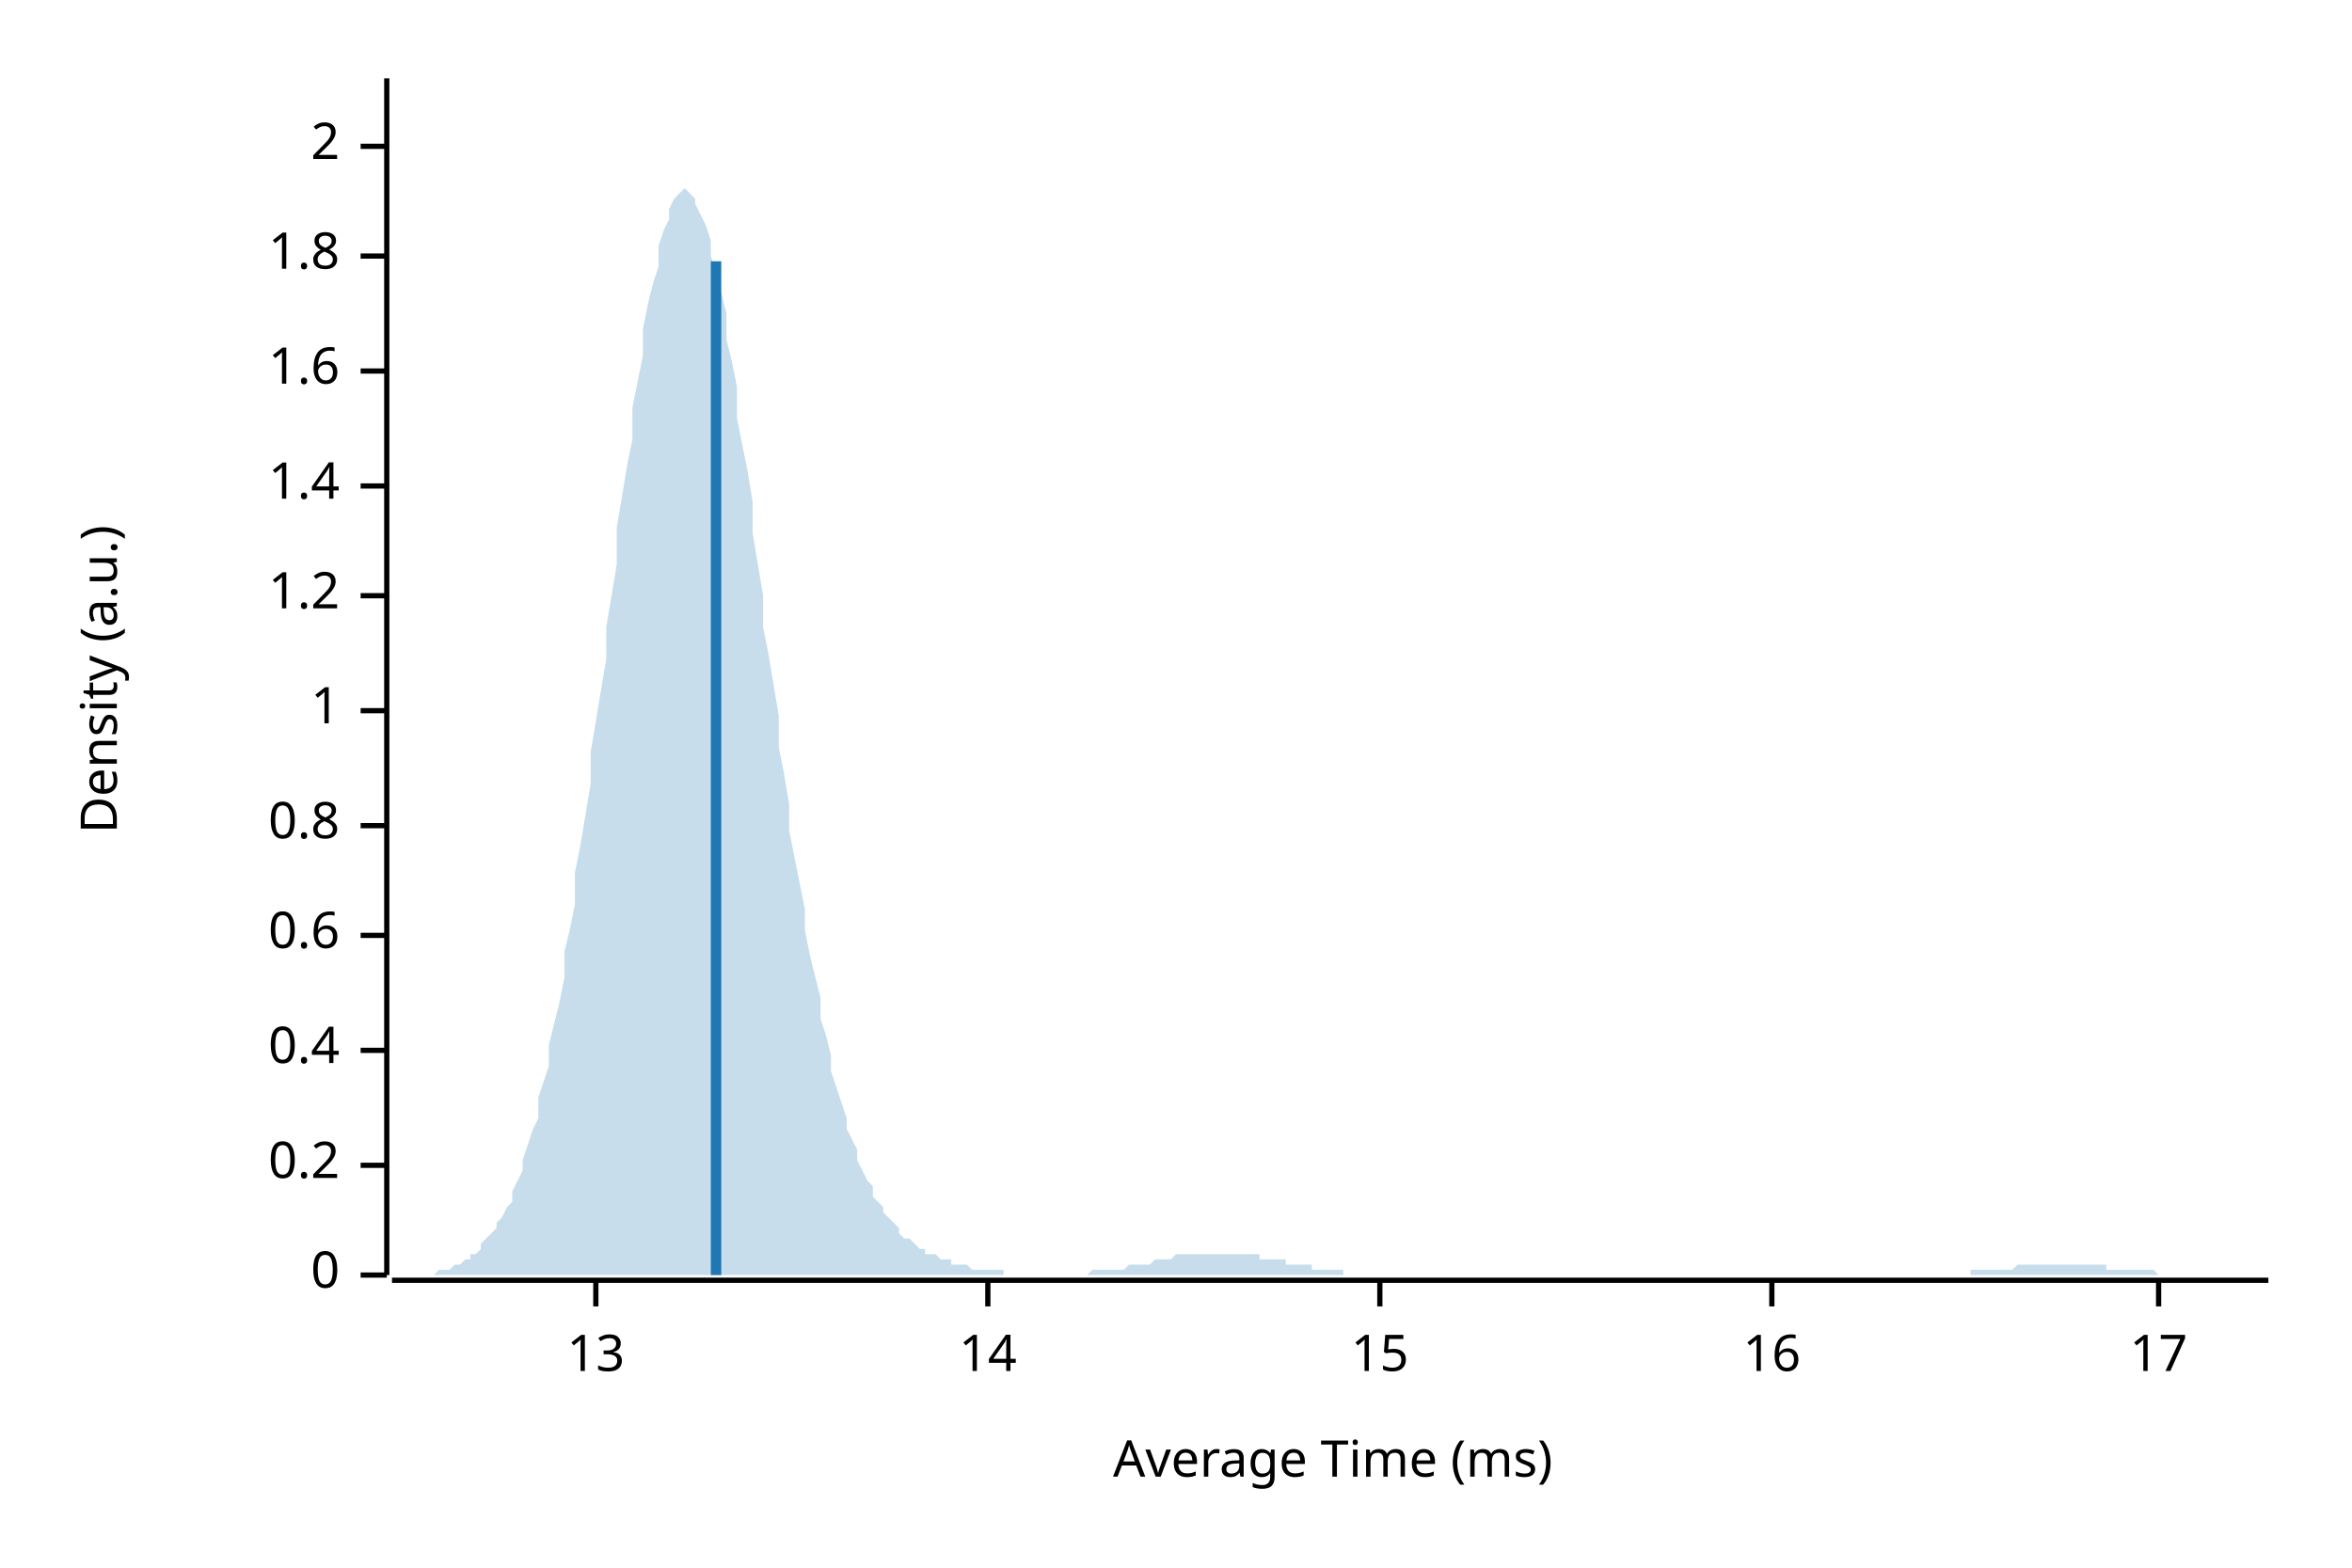
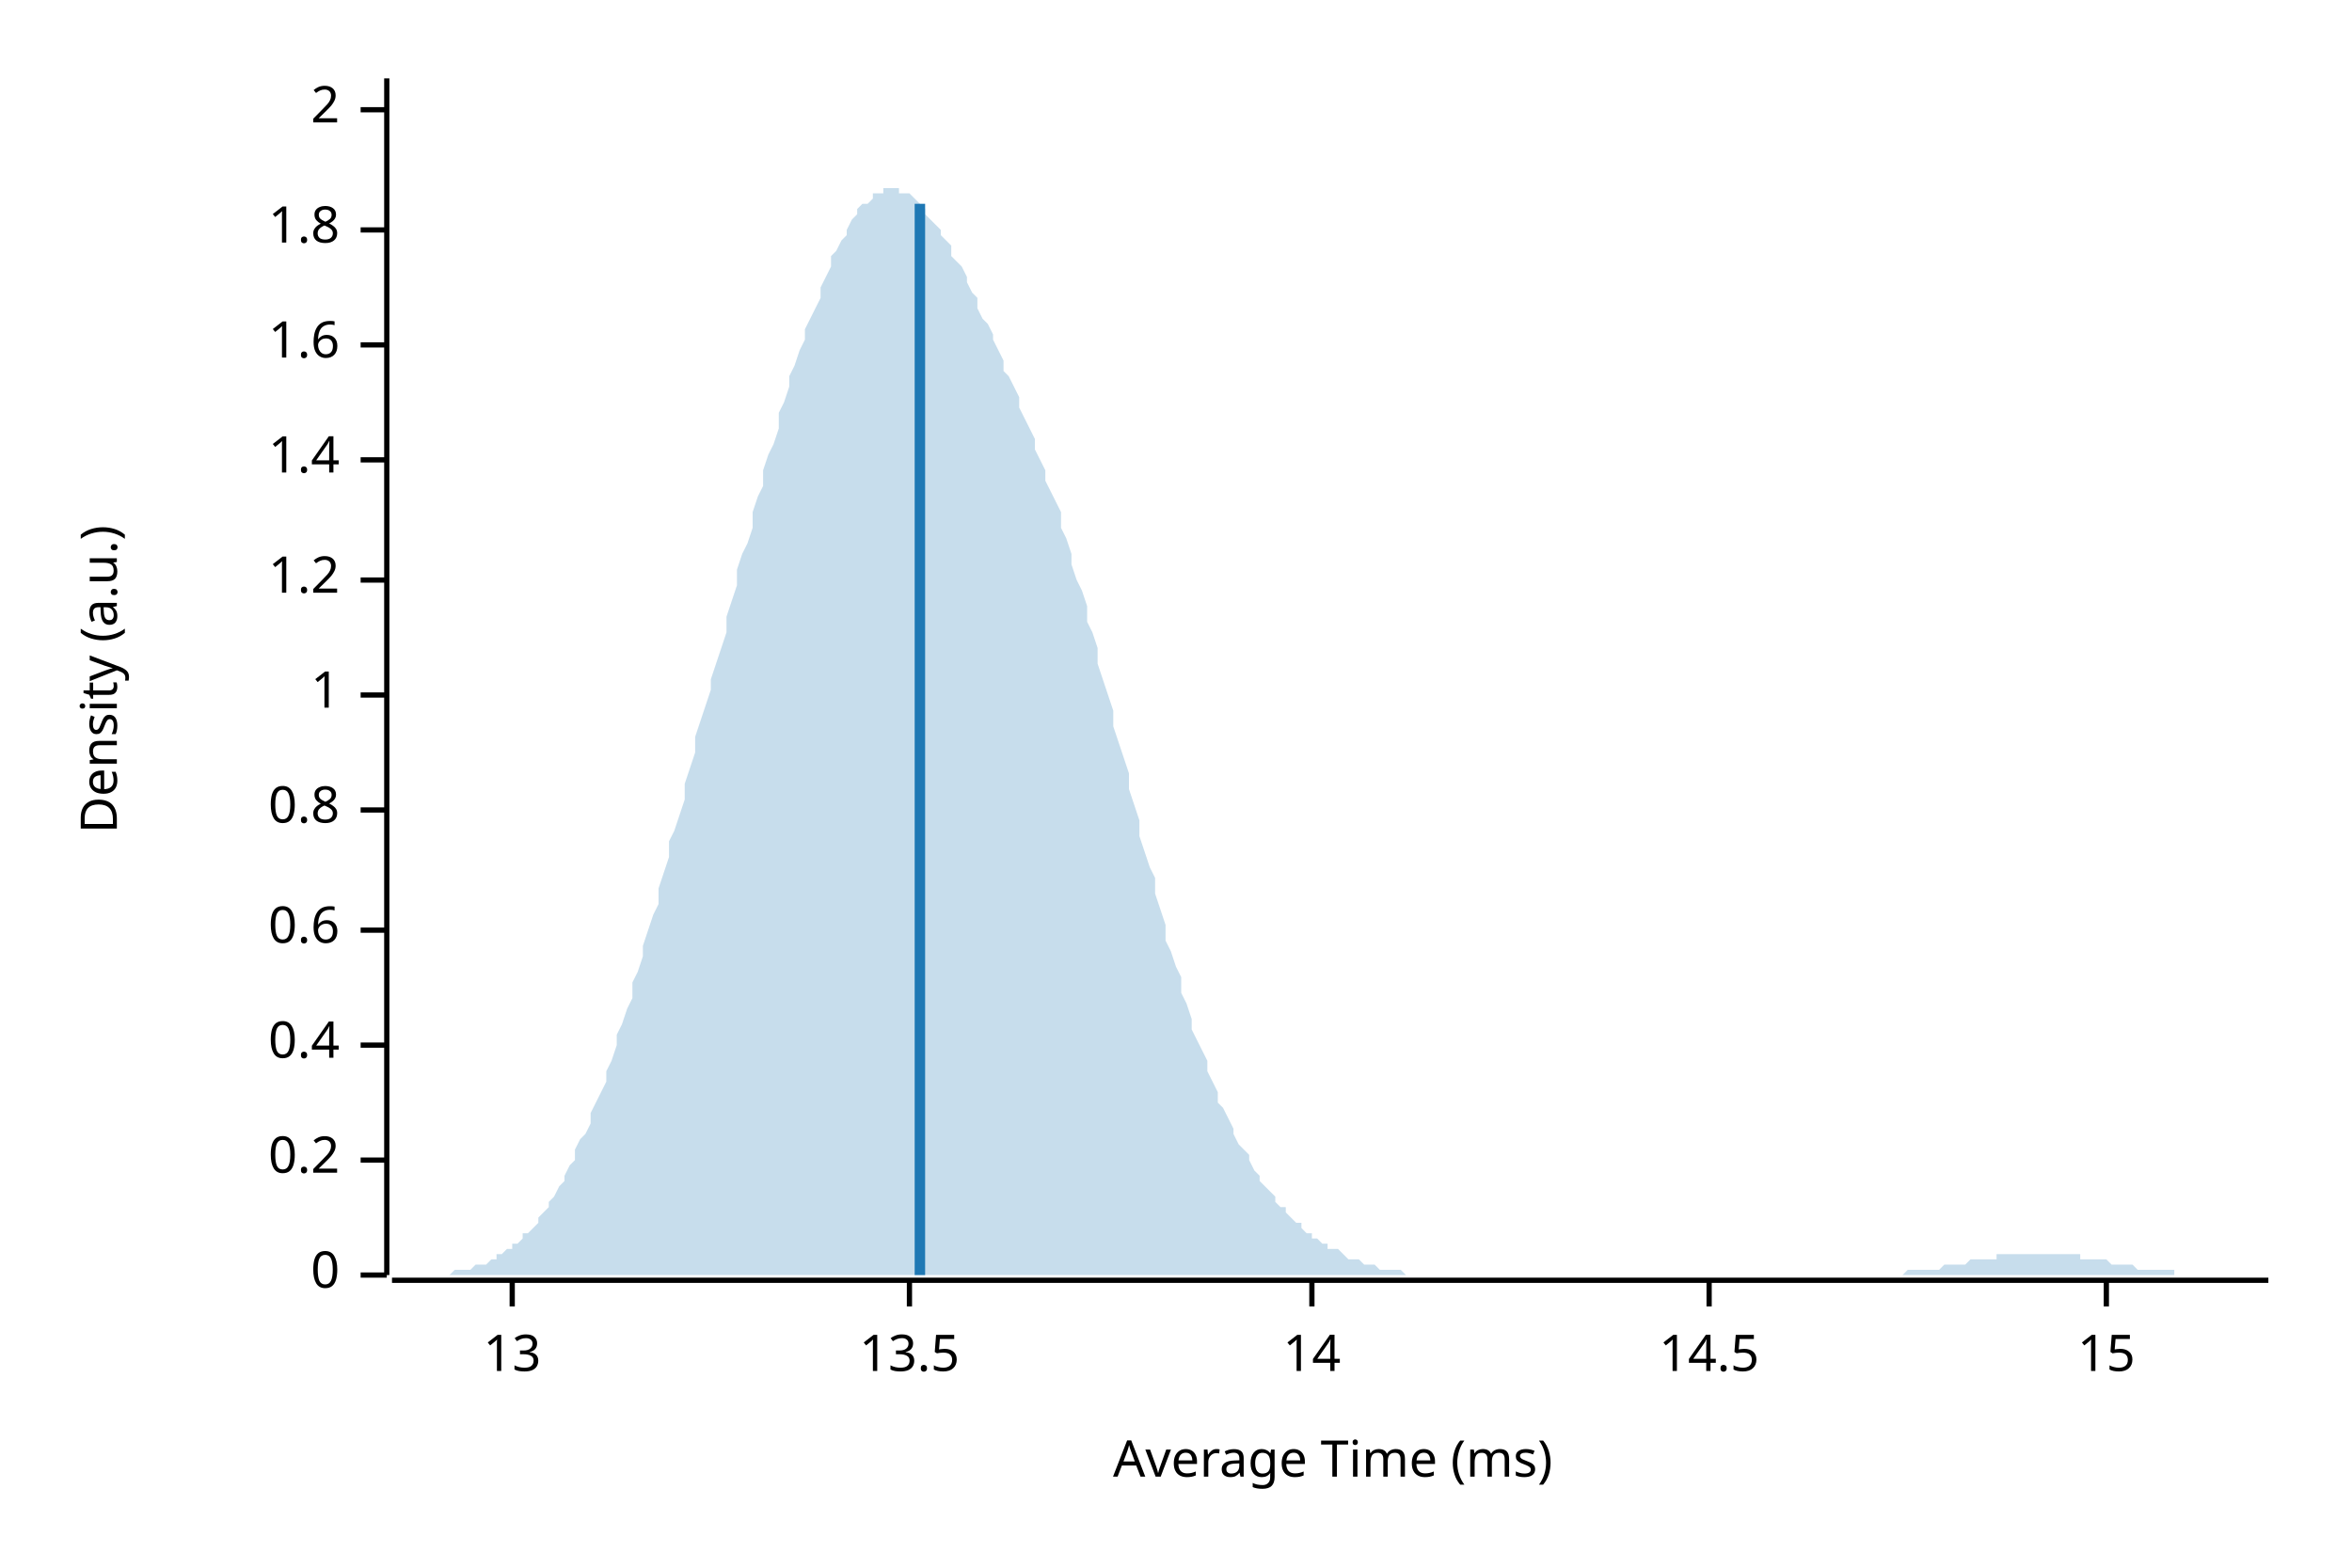
<svg xmlns="http://www.w3.org/2000/svg" width="450" height="300" viewBox="0 0 450 300">
  <text x="15" y="130" dy="0.76em" text-anchor="middle" font-family="sans-serif" font-size="9.677" opacity="1" fill="#000000" transform="rotate(270, 15, 130)">
Density (a.u.)
</text>
  <text x="255" y="285" dy="-0.5ex" text-anchor="middle" font-family="sans-serif" font-size="9.677" opacity="1" fill="#000000">
Average Time (ms)
</text>
  <polyline fill="none" opacity="1" stroke="#000000" stroke-width="1" points="74,15 74,244 " />
  <text x="65" y="244" dy="0.5ex" text-anchor="end" font-family="sans-serif" font-size="9.677" opacity="1" fill="#000000">
0
</text>
  <polyline fill="none" opacity="1" stroke="#000000" stroke-width="1" points="69,244 74,244 " />
-   <text x="65" y="223" dy="0.5ex" text-anchor="end" font-family="sans-serif" font-size="9.677" opacity="1" fill="#000000">
+   <text x="65" y="222" dy="0.5ex" text-anchor="end" font-family="sans-serif" font-size="9.677" opacity="1" fill="#000000">
0.2
</text>
-   <polyline fill="none" opacity="1" stroke="#000000" stroke-width="1" points="69,223 74,223 " />
-   <text x="65" y="201" dy="0.5ex" text-anchor="end" font-family="sans-serif" font-size="9.677" opacity="1" fill="#000000">
+   <polyline fill="none" opacity="1" stroke="#000000" stroke-width="1" points="69,222 74,222 " />
+   <text x="65" y="200" dy="0.5ex" text-anchor="end" font-family="sans-serif" font-size="9.677" opacity="1" fill="#000000">
0.4
</text>
-   <polyline fill="none" opacity="1" stroke="#000000" stroke-width="1" points="69,201 74,201 " />
-   <text x="65" y="179" dy="0.5ex" text-anchor="end" font-family="sans-serif" font-size="9.677" opacity="1" fill="#000000">
+   <polyline fill="none" opacity="1" stroke="#000000" stroke-width="1" points="69,200 74,200 " />
+   <text x="65" y="178" dy="0.5ex" text-anchor="end" font-family="sans-serif" font-size="9.677" opacity="1" fill="#000000">
0.6
</text>
-   <polyline fill="none" opacity="1" stroke="#000000" stroke-width="1" points="69,179 74,179 " />
-   <text x="65" y="158" dy="0.5ex" text-anchor="end" font-family="sans-serif" font-size="9.677" opacity="1" fill="#000000">
+   <polyline fill="none" opacity="1" stroke="#000000" stroke-width="1" points="69,178 74,178 " />
+   <text x="65" y="155" dy="0.5ex" text-anchor="end" font-family="sans-serif" font-size="9.677" opacity="1" fill="#000000">
0.8
</text>
-   <polyline fill="none" opacity="1" stroke="#000000" stroke-width="1" points="69,158 74,158 " />
-   <text x="65" y="136" dy="0.5ex" text-anchor="end" font-family="sans-serif" font-size="9.677" opacity="1" fill="#000000">
+   <polyline fill="none" opacity="1" stroke="#000000" stroke-width="1" points="69,155 74,155 " />
+   <text x="65" y="133" dy="0.5ex" text-anchor="end" font-family="sans-serif" font-size="9.677" opacity="1" fill="#000000">
1
</text>
-   <polyline fill="none" opacity="1" stroke="#000000" stroke-width="1" points="69,136 74,136 " />
-   <text x="65" y="114" dy="0.5ex" text-anchor="end" font-family="sans-serif" font-size="9.677" opacity="1" fill="#000000">
+   <polyline fill="none" opacity="1" stroke="#000000" stroke-width="1" points="69,133 74,133 " />
+   <text x="65" y="111" dy="0.5ex" text-anchor="end" font-family="sans-serif" font-size="9.677" opacity="1" fill="#000000">
1.2
</text>
-   <polyline fill="none" opacity="1" stroke="#000000" stroke-width="1" points="69,114 74,114 " />
-   <text x="65" y="93" dy="0.5ex" text-anchor="end" font-family="sans-serif" font-size="9.677" opacity="1" fill="#000000">
+   <polyline fill="none" opacity="1" stroke="#000000" stroke-width="1" points="69,111 74,111 " />
+   <text x="65" y="88" dy="0.5ex" text-anchor="end" font-family="sans-serif" font-size="9.677" opacity="1" fill="#000000">
1.4
</text>
-   <polyline fill="none" opacity="1" stroke="#000000" stroke-width="1" points="69,93 74,93 " />
-   <text x="65" y="71" dy="0.5ex" text-anchor="end" font-family="sans-serif" font-size="9.677" opacity="1" fill="#000000">
+   <polyline fill="none" opacity="1" stroke="#000000" stroke-width="1" points="69,88 74,88 " />
+   <text x="65" y="66" dy="0.5ex" text-anchor="end" font-family="sans-serif" font-size="9.677" opacity="1" fill="#000000">
1.6
</text>
-   <polyline fill="none" opacity="1" stroke="#000000" stroke-width="1" points="69,71 74,71 " />
-   <text x="65" y="49" dy="0.5ex" text-anchor="end" font-family="sans-serif" font-size="9.677" opacity="1" fill="#000000">
+   <polyline fill="none" opacity="1" stroke="#000000" stroke-width="1" points="69,66 74,66 " />
+   <text x="65" y="44" dy="0.5ex" text-anchor="end" font-family="sans-serif" font-size="9.677" opacity="1" fill="#000000">
1.8
</text>
-   <polyline fill="none" opacity="1" stroke="#000000" stroke-width="1" points="69,49 74,49 " />
-   <text x="65" y="28" dy="0.5ex" text-anchor="end" font-family="sans-serif" font-size="9.677" opacity="1" fill="#000000">
+   <polyline fill="none" opacity="1" stroke="#000000" stroke-width="1" points="69,44 74,44 " />
+   <text x="65" y="21" dy="0.5ex" text-anchor="end" font-family="sans-serif" font-size="9.677" opacity="1" fill="#000000">
2
</text>
-   <polyline fill="none" opacity="1" stroke="#000000" stroke-width="1" points="69,28 74,28 " />
+   <polyline fill="none" opacity="1" stroke="#000000" stroke-width="1" points="69,21 74,21 " />
  <polyline fill="none" opacity="1" stroke="#000000" stroke-width="1" points="75,245 434,245 " />
-   <text x="114" y="255" dy="0.76em" text-anchor="middle" font-family="sans-serif" font-size="9.677" opacity="1" fill="#000000">
+   <text x="98" y="255" dy="0.76em" text-anchor="middle" font-family="sans-serif" font-size="9.677" opacity="1" fill="#000000">
13
</text>
-   <polyline fill="none" opacity="1" stroke="#000000" stroke-width="1" points="114,245 114,250 " />
-   <text x="189" y="255" dy="0.76em" text-anchor="middle" font-family="sans-serif" font-size="9.677" opacity="1" fill="#000000">
+   <polyline fill="none" opacity="1" stroke="#000000" stroke-width="1" points="98,245 98,250 " />
+   <text x="174" y="255" dy="0.76em" text-anchor="middle" font-family="sans-serif" font-size="9.677" opacity="1" fill="#000000">
+ 13.5
+ </text>
+   <polyline fill="none" opacity="1" stroke="#000000" stroke-width="1" points="174,245 174,250 " />
+   <text x="251" y="255" dy="0.76em" text-anchor="middle" font-family="sans-serif" font-size="9.677" opacity="1" fill="#000000">
14
</text>
-   <polyline fill="none" opacity="1" stroke="#000000" stroke-width="1" points="189,245 189,250 " />
-   <text x="264" y="255" dy="0.76em" text-anchor="middle" font-family="sans-serif" font-size="9.677" opacity="1" fill="#000000">
+   <polyline fill="none" opacity="1" stroke="#000000" stroke-width="1" points="251,245 251,250 " />
+   <text x="327" y="255" dy="0.76em" text-anchor="middle" font-family="sans-serif" font-size="9.677" opacity="1" fill="#000000">
+ 14.5
+ </text>
+   <polyline fill="none" opacity="1" stroke="#000000" stroke-width="1" points="327,245 327,250 " />
+   <text x="403" y="255" dy="0.76em" text-anchor="middle" font-family="sans-serif" font-size="9.677" opacity="1" fill="#000000">
15
</text>
-   <polyline fill="none" opacity="1" stroke="#000000" stroke-width="1" points="264,245 264,250 " />
-   <text x="339" y="255" dy="0.76em" text-anchor="middle" font-family="sans-serif" font-size="9.677" opacity="1" fill="#000000">
- 16
- </text>
-   <polyline fill="none" opacity="1" stroke="#000000" stroke-width="1" points="339,245 339,250 " />
-   <text x="413" y="255" dy="0.76em" text-anchor="middle" font-family="sans-serif" font-size="9.677" opacity="1" fill="#000000">
- 17
- </text>
-   <polyline fill="none" opacity="1" stroke="#000000" stroke-width="1" points="413,245 413,250 " />
-   <polygon opacity="0.25" fill="#1F78B4" points="75,244 75,244 76,244 77,244 77,244 78,244 79,244 80,244 80,244 81,244 82,244 82,244 83,244 84,243 85,243 85,243 86,243 87,242 87,242 88,242 89,241 90,241 90,240 91,240 92,239 92,238 93,237 94,236 95,235 95,234 96,233 97,231 98,230 98,228 99,226 100,224 100,222 101,219 102,216 103,214 103,210 104,207 105,204 105,200 106,196 107,192 108,187 108,182 109,178 110,173 110,167 111,162 112,156 113,150 113,144 114,138 115,132 116,126 116,120 117,114 118,108 118,101 119,95 120,89 121,84 121,78 122,73 123,68 123,63 124,58 125,54 126,51 126,47 127,44 128,42 128,40 129,38 130,37 131,36 131,36 132,37 133,38 133,39 134,41 135,43 136,46 136,49 137,52 138,56 139,60 139,65 140,69 141,74 141,80 142,85 143,90 144,96 144,102 145,108 146,114 146,120 147,125 148,131 149,137 149,143 150,148 151,154 151,159 152,164 153,169 154,174 154,178 155,183 156,187 157,191 157,195 158,198 159,202 159,205 160,208 161,211 162,214 162,216 163,218 164,220 164,222 165,224 166,226 167,227 167,229 168,230 169,231 169,232 170,233 171,234 172,235 172,236 173,237 174,237 175,238 175,238 176,239 177,239 177,240 178,240 179,240 180,241 180,241 181,241 182,241 182,242 183,242 184,242 185,242 185,242 186,243 187,243 187,243 188,243 189,243 190,243 190,243 191,243 192,243 192,244 193,244 194,244 195,244 195,244 196,244 197,244 198,244 198,244 199,244 200,244 200,244 201,244 202,244 203,244 203,244 204,244 205,244 205,244 206,244 207,244 208,244 208,244 209,243 210,243 210,243 211,243 212,243 213,243 213,243 214,243 215,243 216,242 216,242 217,242 218,242 218,242 219,242 220,242 221,241 221,241 222,241 223,241 223,241 224,241 225,240 226,240 226,240 227,240 228,240 228,240 229,240 230,240 231,240 231,240 232,240 233,240 233,240 234,240 235,240 236,240 236,240 237,240 238,240 239,240 239,240 240,240 241,240 241,241 242,241 243,241 244,241 244,241 245,241 246,241 246,242 247,242 248,242 249,242 249,242 250,242 251,242 251,243 252,243 253,243 254,243 254,243 255,243 256,243 257,243 257,244 258,244 259,244 259,244 260,244 261,244 262,244 262,244 263,244 264,244 264,244 265,244 266,244 267,244 267,244 268,244 269,244 269,244 270,244 271,244 272,244 272,244 273,244 274,244 275,244 275,244 276,244 277,244 277,244 278,244 279,244 280,244 280,244 281,244 282,244 282,244 283,244 284,244 285,244 285,244 286,244 287,244 287,244 288,244 289,244 290,244 290,244 291,244 292,244 292,244 293,244 294,244 295,244 295,244 296,244 297,244 298,244 298,244 299,244 300,244 300,244 301,244 302,244 303,244 303,244 304,244 305,244 305,244 306,244 307,244 308,244 308,244 309,244 310,244 310,244 311,244 312,244 313,244 313,244 314,244 315,244 316,244 316,244 317,244 318,244 318,244 319,244 320,244 321,244 321,244 322,244 323,244 323,244 324,244 325,244 326,244 326,244 327,244 328,244 328,244 329,244 330,244 331,244 331,244 332,244 333,244 333,244 334,244 335,244 336,244 336,244 337,244 338,244 339,244 339,244 340,244 341,244 341,244 342,244 343,244 344,244 344,244 345,244 346,244 346,244 347,244 348,244 349,244 349,244 350,244 351,244 351,244 352,244 353,244 354,244 354,244 355,244 356,244 357,244 357,244 358,244 359,244 359,244 360,244 361,244 362,244 362,244 363,244 364,244 364,244 365,244 366,244 367,244 367,244 368,244 369,244 369,244 370,244 371,244 372,244 372,244 373,244 374,244 375,244 375,244 376,244 377,244 377,243 378,243 379,243 380,243 380,243 381,243 382,243 382,243 383,243 384,243 385,243 385,243 386,242 387,242 387,242 388,242 389,242 390,242 390,242 391,242 392,242 392,242 393,242 394,242 395,242 395,242 396,242 397,242 398,242 398,242 399,242 400,242 400,242 401,242 402,242 403,242 403,243 404,243 405,243 405,243 406,243 407,243 408,243 408,243 409,243 410,243 410,243 411,243 412,243 413,244 413,244 414,244 415,244 416,244 416,244 417,244 418,244 418,244 419,244 420,244 421,244 421,244 422,244 423,244 423,244 424,244 425,244 426,244 426,244 427,244 428,244 428,244 429,244 430,244 431,244 431,244 432,244 433,244 434,244 434,244 75,244 " />
-   <polyline fill="none" opacity="1" stroke="#1F78B4" stroke-width="2" points="137,244 137,50 " />
+   <polyline fill="none" opacity="1" stroke="#000000" stroke-width="1" points="403,245 403,250 " />
+   <polygon opacity="0.25" fill="#1F78B4" points="75,244 75,244 76,244 77,244 77,244 78,244 79,244 80,244 80,244 81,244 82,244 82,244 83,244 84,244 85,244 85,244 86,244 87,243 87,243 88,243 89,243 90,243 90,243 91,242 92,242 92,242 93,242 94,241 95,241 95,240 96,240 97,239 98,239 98,238 99,238 100,237 100,236 101,236 102,235 103,234 103,233 104,232 105,231 105,230 106,229 107,227 108,226 108,225 109,223 110,222 110,220 111,218 112,217 113,215 113,213 114,211 115,209 116,207 116,205 117,203 118,200 118,198 119,196 120,193 121,191 121,188 122,186 123,183 123,181 124,178 125,175 126,173 126,170 127,167 128,164 128,161 129,159 130,156 131,153 131,150 132,147 133,144 133,141 134,138 135,135 136,132 136,130 137,127 138,124 139,121 139,118 140,115 141,112 141,109 142,106 143,104 144,101 144,98 145,95 146,93 146,90 147,87 148,85 149,82 149,79 150,77 151,74 151,72 152,70 153,67 154,65 154,63 155,61 156,59 157,57 157,55 158,53 159,51 159,49 160,48 161,46 162,45 162,44 163,42 164,41 164,40 165,39 166,39 167,38 167,37 168,37 169,37 169,36 170,36 171,36 172,36 172,37 173,37 174,37 175,38 175,38 176,39 177,40 177,41 178,42 179,43 180,44 180,45 181,46 182,47 182,49 183,50 184,51 185,53 185,54 186,56 187,57 187,59 188,61 189,62 190,64 190,65 191,67 192,69 192,71 193,72 194,74 195,76 195,78 196,80 197,82 198,84 198,86 199,88 200,90 200,92 201,94 202,96 203,98 203,101 204,103 205,106 205,108 206,111 207,113 208,116 208,119 209,121 210,124 210,127 211,130 212,133 213,136 213,139 214,142 215,145 216,148 216,151 217,154 218,157 218,160 219,163 220,166 221,168 221,171 222,174 223,177 223,180 224,182 225,185 226,187 226,190 227,192 228,195 228,197 229,199 230,201 231,203 231,205 232,207 233,209 233,211 234,212 235,214 236,216 236,217 237,219 238,220 239,221 239,222 240,224 241,225 241,226 242,227 243,228 244,229 244,230 245,231 246,231 246,232 247,233 248,234 249,234 249,235 250,236 251,236 251,237 252,237 253,238 254,238 254,239 255,239 256,239 257,240 257,240 258,241 259,241 259,241 260,241 261,242 262,242 262,242 263,242 264,243 264,243 265,243 266,243 267,243 267,243 268,243 269,244 269,244 270,244 271,244 272,244 272,244 273,244 274,244 275,244 275,244 276,244 277,244 277,244 278,244 279,244 280,244 280,244 281,244 282,244 282,244 283,244 284,244 285,244 285,244 286,244 287,244 287,244 288,244 289,244 290,244 290,244 291,244 292,244 292,244 293,244 294,244 295,244 295,244 296,244 297,244 298,244 298,244 299,244 300,244 300,244 301,244 302,244 303,244 303,244 304,244 305,244 305,244 306,244 307,244 308,244 308,244 309,244 310,244 310,244 311,244 312,244 313,244 313,244 314,244 315,244 316,244 316,244 317,244 318,244 318,244 319,244 320,244 321,244 321,244 322,244 323,244 323,244 324,244 325,244 326,244 326,244 327,244 328,244 328,244 329,244 330,244 331,244 331,244 332,244 333,244 333,244 334,244 335,244 336,244 336,244 337,244 338,244 339,244 339,244 340,244 341,244 341,244 342,244 343,244 344,244 344,244 345,244 346,244 346,244 347,244 348,244 349,244 349,244 350,244 351,244 351,244 352,244 353,244 354,244 354,244 355,244 356,244 357,244 357,244 358,244 359,244 359,244 360,244 361,244 362,244 362,244 363,244 364,244 364,244 365,243 366,243 367,243 367,243 368,243 369,243 369,243 370,243 371,243 372,242 372,242 373,242 374,242 375,242 375,242 376,242 377,241 377,241 378,241 379,241 380,241 380,241 381,241 382,241 382,240 383,240 384,240 385,240 385,240 386,240 387,240 387,240 388,240 389,240 390,240 390,240 391,240 392,240 392,240 393,240 394,240 395,240 395,240 396,240 397,240 398,240 398,241 399,241 400,241 400,241 401,241 402,241 403,241 403,241 404,242 405,242 405,242 406,242 407,242 408,242 408,242 409,243 410,243 410,243 411,243 412,243 413,243 413,243 414,243 415,243 416,243 416,244 417,244 418,244 418,244 419,244 420,244 421,244 421,244 422,244 423,244 423,244 424,244 425,244 426,244 426,244 427,244 428,244 428,244 429,244 430,244 431,244 431,244 432,244 433,244 434,244 434,244 75,244 " />
+   <polyline fill="none" opacity="1" stroke="#1F78B4" stroke-width="2" points="176,244 176,39 " />
</svg>
